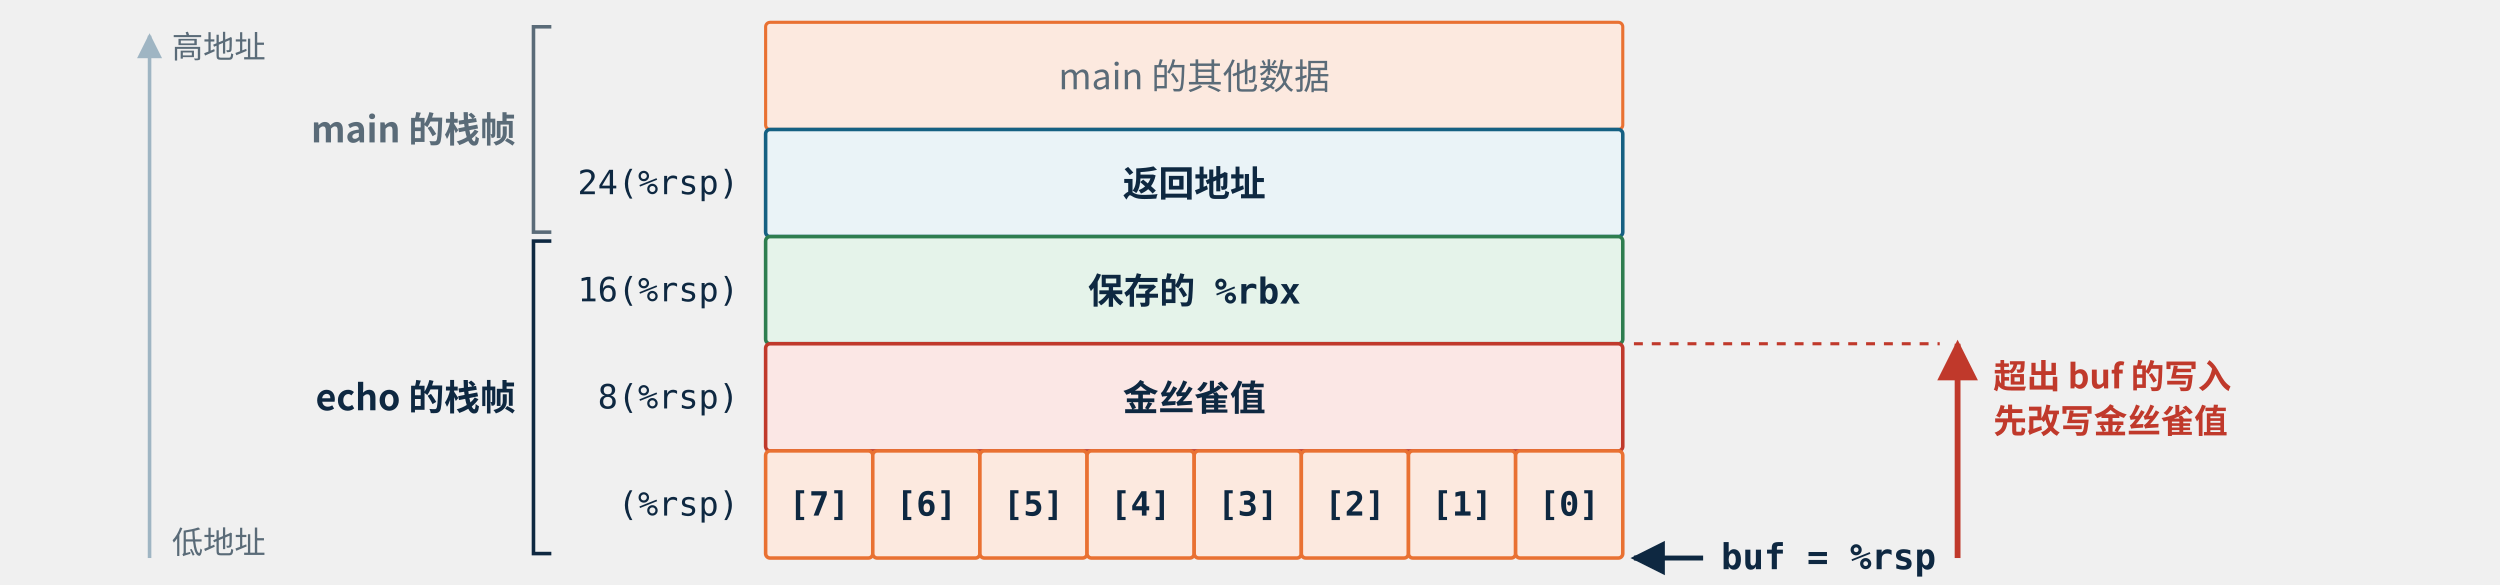
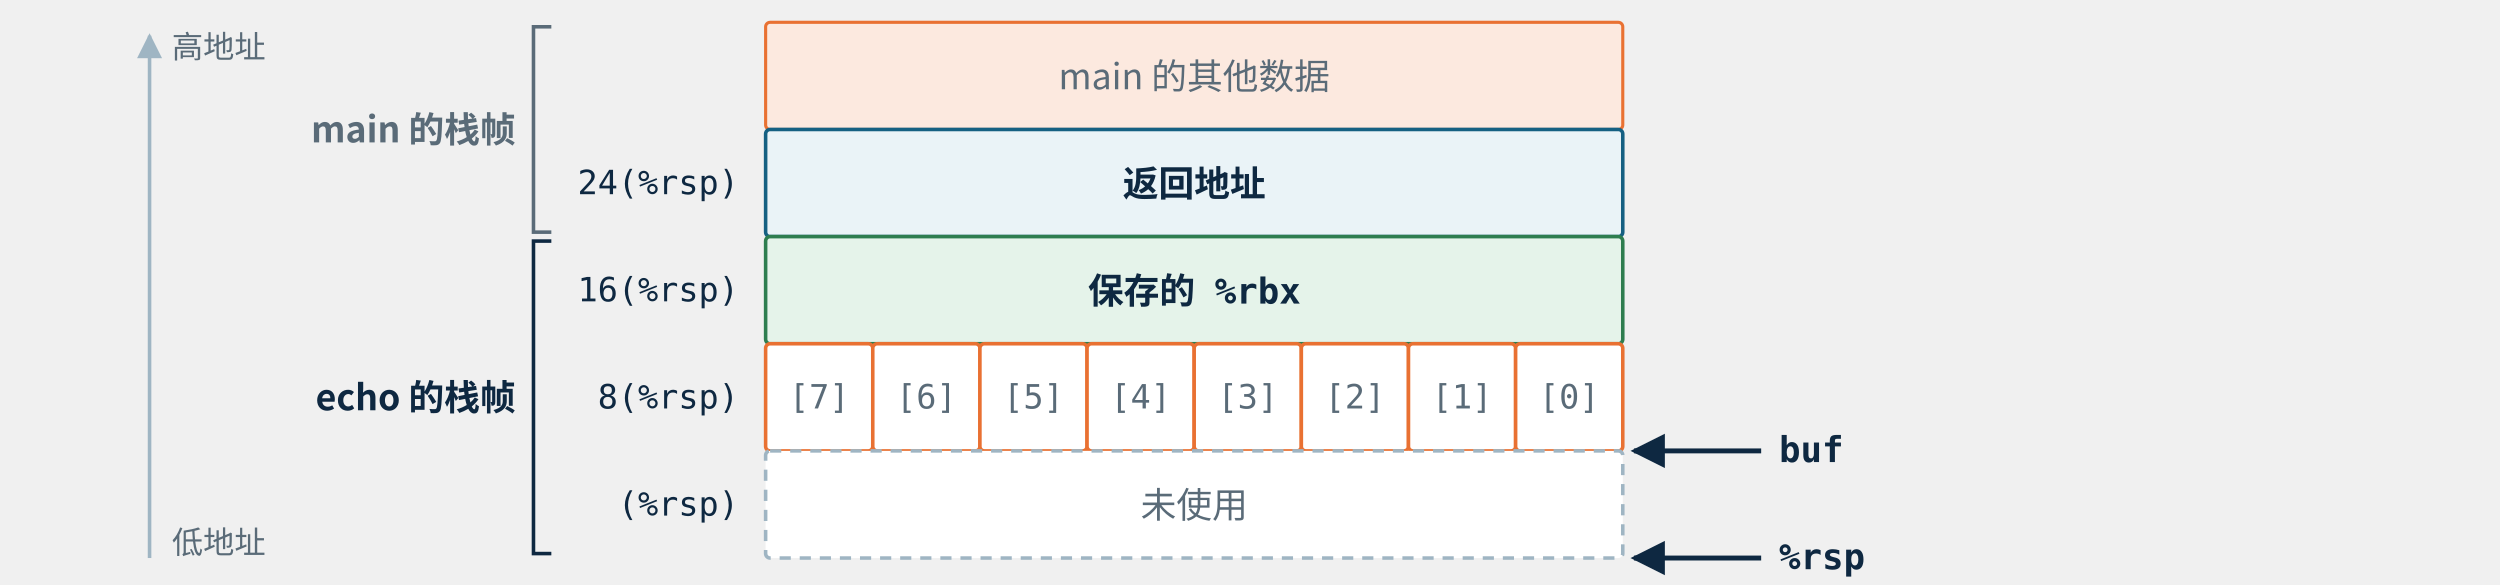
<svg xmlns="http://www.w3.org/2000/svg" viewBox="-43 0 1120 262" width="1120" height="262">
  <defs>
    <marker id="ah-156082" viewBox="0 0 10 10" refX="9" refY="5" markerWidth="7" markerHeight="7" orient="auto-start-reverse">
      <path d="M0,0 L10,5 L0,10 z" fill="#156082" />
    </marker>
    <marker id="ah-e97132" viewBox="0 0 10 10" refX="9" refY="5" markerWidth="7" markerHeight="7" orient="auto-start-reverse">
      <path d="M0,0 L10,5 L0,10 z" fill="#e97132" />
    </marker>
    <marker id="ah-0e2841" viewBox="0 0 10 10" refX="9" refY="5" markerWidth="7" markerHeight="7" orient="auto-start-reverse">
      <path d="M0,0 L10,5 L0,10 z" fill="#0e2841" />
    </marker>
    <marker id="ah-2e7d4f" viewBox="0 0 10 10" refX="9" refY="5" markerWidth="7" markerHeight="7" orient="auto-start-reverse">
      <path d="M0,0 L10,5 L0,10 z" fill="#2e7d4f" />
    </marker>
    <marker id="ah-c0392b" viewBox="0 0 10 10" refX="9" refY="5" markerWidth="7" markerHeight="7" orient="auto-start-reverse">
      <path d="M0,0 L10,5 L0,10 z" fill="#c0392b" />
    </marker>
    <marker id="ah-5a6b78" viewBox="0 0 10 10" refX="9" refY="5" markerWidth="7" markerHeight="7" orient="auto-start-reverse">
      <path d="M0,0 L10,5 L0,10 z" fill="#5a6b78" />
    </marker>
    <marker id="ah-9fb5c3" viewBox="0 0 10 10" refX="9" refY="5" markerWidth="7" markerHeight="7" orient="auto-start-reverse">
      <path d="M0,0 L10,5 L0,10 z" fill="#9fb5c3" />
    </marker>
  </defs>
  <rect x="300.0" y="10.0" width="384.0" height="48.0" rx="2" fill="#fce9df" stroke="#e97132" stroke-width="1.4" />
  <text x="492.0" y="40.0" font-family="PingFang SC, Noto Sans CJK SC, Source Han Sans SC, sans-serif" font-size="16" font-weight="normal" fill="#5a6b78" text-anchor="middle">main 的其他数据</text>
  <rect x="300.0" y="58.0" width="384.0" height="48.0" rx="2" fill="#eaf3f7" stroke="#156082" stroke-width="1.6" />
  <text x="460.0" y="88.0" font-family="PingFang SC, Noto Sans CJK SC, Source Han Sans SC, sans-serif" font-size="16" font-weight="bold" fill="#0e2841" text-anchor="start">返回地址</text>
  <text x="288.0" y="87.0" font-family="SFMono-Regular, Menlo, DejaVu Sans Mono, Consolas, monospace" font-size="15" font-weight="normal" fill="#0e2841" text-anchor="end">24(%rsp)</text>
  <rect x="300.0" y="106.0" width="384.0" height="48.0" rx="2" fill="#e5f3ea" stroke="#2e7d4f" stroke-width="1.6" />
  <text x="444.4" y="136.0" font-family="PingFang SC, Noto Sans CJK SC, Source Han Sans SC, sans-serif" font-size="16" font-weight="bold" fill="#0e2841" text-anchor="start">保存的 </text>
  <text x="501.2" y="136.0" font-family="SFMono-Regular, Menlo, DejaVu Sans Mono, Consolas, monospace" font-size="16" font-weight="bold" fill="#0e2841" text-anchor="start">%rbx</text>
  <text x="288.0" y="135.0" font-family="SFMono-Regular, Menlo, DejaVu Sans Mono, Consolas, monospace" font-size="15" font-weight="normal" fill="#0e2841" text-anchor="end">16(%rsp)</text>
-   <rect x="300.0" y="154.0" width="384.0" height="48.0" rx="2" fill="#fbe7e5" stroke="#c0392b" stroke-width="1.6" />
-   <text x="460.0" y="184.0" font-family="PingFang SC, Noto Sans CJK SC, Source Han Sans SC, sans-serif" font-size="16" font-weight="bold" fill="#0e2841" text-anchor="start">金丝雀值</text>
+   <rect x="300.0" y="154.0" width="48.0" height="48.0" rx="2" fill="#ffffff" stroke="#e97132" stroke-width="1.6" />
+   <text x="324.0" y="183.0" font-family="SFMono-Regular, Menlo, DejaVu Sans Mono, Consolas, monospace" font-size="15" font-weight="normal" fill="#5a6b78" text-anchor="middle">[7]</text>
+   <rect x="348.0" y="154.0" width="48.0" height="48.0" rx="2" fill="#ffffff" stroke="#e97132" stroke-width="1.6" />
+   <text x="372.0" y="183.0" font-family="SFMono-Regular, Menlo, DejaVu Sans Mono, Consolas, monospace" font-size="15" font-weight="normal" fill="#5a6b78" text-anchor="middle">[6]</text>
+   <rect x="396.0" y="154.0" width="48.0" height="48.0" rx="2" fill="#ffffff" stroke="#e97132" stroke-width="1.6" />
+   <text x="420.0" y="183.0" font-family="SFMono-Regular, Menlo, DejaVu Sans Mono, Consolas, monospace" font-size="15" font-weight="normal" fill="#5a6b78" text-anchor="middle">[5]</text>
+   <rect x="444.0" y="154.0" width="48.0" height="48.0" rx="2" fill="#ffffff" stroke="#e97132" stroke-width="1.6" />
+   <text x="468.0" y="183.0" font-family="SFMono-Regular, Menlo, DejaVu Sans Mono, Consolas, monospace" font-size="15" font-weight="normal" fill="#5a6b78" text-anchor="middle">[4]</text>
+   <rect x="492.0" y="154.0" width="48.0" height="48.0" rx="2" fill="#ffffff" stroke="#e97132" stroke-width="1.6" />
+   <text x="516.0" y="183.0" font-family="SFMono-Regular, Menlo, DejaVu Sans Mono, Consolas, monospace" font-size="15" font-weight="normal" fill="#5a6b78" text-anchor="middle">[3]</text>
+   <rect x="540.0" y="154.0" width="48.0" height="48.0" rx="2" fill="#ffffff" stroke="#e97132" stroke-width="1.6" />
+   <text x="564.0" y="183.0" font-family="SFMono-Regular, Menlo, DejaVu Sans Mono, Consolas, monospace" font-size="15" font-weight="normal" fill="#5a6b78" text-anchor="middle">[2]</text>
+   <rect x="588.0" y="154.0" width="48.0" height="48.0" rx="2" fill="#ffffff" stroke="#e97132" stroke-width="1.6" />
+   <text x="612.0" y="183.0" font-family="SFMono-Regular, Menlo, DejaVu Sans Mono, Consolas, monospace" font-size="15" font-weight="normal" fill="#5a6b78" text-anchor="middle">[1]</text>
+   <rect x="636.0" y="154.0" width="48.0" height="48.0" rx="2" fill="#ffffff" stroke="#e97132" stroke-width="1.6" />
+   <text x="660.0" y="183.0" font-family="SFMono-Regular, Menlo, DejaVu Sans Mono, Consolas, monospace" font-size="15" font-weight="normal" fill="#5a6b78" text-anchor="middle">[0]</text>
  <text x="288.0" y="183.0" font-family="SFMono-Regular, Menlo, DejaVu Sans Mono, Consolas, monospace" font-size="15" font-weight="normal" fill="#0e2841" text-anchor="end">8(%rsp)</text>
-   <rect x="300.0" y="202.0" width="48.0" height="48.0" rx="2" fill="#fce9df" stroke="#e97132" stroke-width="1.6" />
-   <text x="324.0" y="231.0" font-family="SFMono-Regular, Menlo, DejaVu Sans Mono, Consolas, monospace" font-size="15" font-weight="bold" fill="#0e2841" text-anchor="middle">[7]</text>
-   <rect x="348.0" y="202.0" width="48.0" height="48.0" rx="2" fill="#fce9df" stroke="#e97132" stroke-width="1.6" />
-   <text x="372.0" y="231.0" font-family="SFMono-Regular, Menlo, DejaVu Sans Mono, Consolas, monospace" font-size="15" font-weight="bold" fill="#0e2841" text-anchor="middle">[6]</text>
-   <rect x="396.0" y="202.0" width="48.0" height="48.0" rx="2" fill="#fce9df" stroke="#e97132" stroke-width="1.6" />
-   <text x="420.0" y="231.0" font-family="SFMono-Regular, Menlo, DejaVu Sans Mono, Consolas, monospace" font-size="15" font-weight="bold" fill="#0e2841" text-anchor="middle">[5]</text>
-   <rect x="444.0" y="202.0" width="48.0" height="48.0" rx="2" fill="#fce9df" stroke="#e97132" stroke-width="1.6" />
-   <text x="468.0" y="231.0" font-family="SFMono-Regular, Menlo, DejaVu Sans Mono, Consolas, monospace" font-size="15" font-weight="bold" fill="#0e2841" text-anchor="middle">[4]</text>
-   <rect x="492.0" y="202.0" width="48.0" height="48.0" rx="2" fill="#fce9df" stroke="#e97132" stroke-width="1.6" />
-   <text x="516.0" y="231.0" font-family="SFMono-Regular, Menlo, DejaVu Sans Mono, Consolas, monospace" font-size="15" font-weight="bold" fill="#0e2841" text-anchor="middle">[3]</text>
-   <rect x="540.0" y="202.0" width="48.0" height="48.0" rx="2" fill="#fce9df" stroke="#e97132" stroke-width="1.6" />
-   <text x="564.0" y="231.0" font-family="SFMono-Regular, Menlo, DejaVu Sans Mono, Consolas, monospace" font-size="15" font-weight="bold" fill="#0e2841" text-anchor="middle">[2]</text>
-   <rect x="588.0" y="202.0" width="48.0" height="48.0" rx="2" fill="#fce9df" stroke="#e97132" stroke-width="1.6" />
-   <text x="612.0" y="231.0" font-family="SFMono-Regular, Menlo, DejaVu Sans Mono, Consolas, monospace" font-size="15" font-weight="bold" fill="#0e2841" text-anchor="middle">[1]</text>
-   <rect x="636.0" y="202.0" width="48.0" height="48.0" rx="2" fill="#fce9df" stroke="#e97132" stroke-width="1.6" />
-   <text x="660.0" y="231.0" font-family="SFMono-Regular, Menlo, DejaVu Sans Mono, Consolas, monospace" font-size="15" font-weight="bold" fill="#0e2841" text-anchor="middle">[0]</text>
+   <rect x="300.0" y="202.0" width="384.0" height="48.0" rx="2" fill="#ffffff" stroke="#9fb5c3" stroke-width="1.6" stroke-dasharray="5 4" />
+   <text x="468.0" y="232.0" font-family="PingFang SC, Noto Sans CJK SC, Source Han Sans SC, sans-serif" font-size="16" font-weight="normal" fill="#5a6b78" text-anchor="start">未使用</text>
  <text x="288.0" y="231.0" font-family="SFMono-Regular, Menlo, DejaVu Sans Mono, Consolas, monospace" font-size="15" font-weight="normal" fill="#0e2841" text-anchor="end">(%rsp)</text>
  <path d="M 204.0 12.0 L 196.0 12.0 L 196.0 104.0 L 204.0 104.0" fill="none" stroke="#5a6b78" stroke-width="1.6" />
  <text x="188.0" y="63.8" font-family="PingFang SC, Noto Sans CJK SC, Source Han Sans SC, sans-serif" font-size="16" font-weight="bold" fill="#5a6b78" text-anchor="end">main 的栈帧</text>
  <path d="M 204.0 108.0 L 196.0 108.0 L 196.0 248.0 L 204.0 248.0" fill="none" stroke="#0e2841" stroke-width="1.6" />
  <text x="188.0" y="183.8" font-family="PingFang SC, Noto Sans CJK SC, Source Han Sans SC, sans-serif" font-size="16" font-weight="bold" fill="#0e2841" text-anchor="end">echo 的栈帧</text>
  <line x1="24.0" y1="250.0" x2="24.0" y2="16.0" stroke="#9fb5c3" stroke-width="1.6" marker-end="url(#ah-9fb5c3)" />
  <text x="34.0" y="26.0" font-family="PingFang SC, Noto Sans CJK SC, Source Han Sans SC, sans-serif" font-size="14" font-weight="normal" fill="#5a6b78" text-anchor="start">高地址</text>
  <text x="34.0" y="248.0" font-family="PingFang SC, Noto Sans CJK SC, Source Han Sans SC, sans-serif" font-size="14" font-weight="normal" fill="#5a6b78" text-anchor="start">低地址</text>
-   <line x1="720.0" y1="250.0" x2="689.0" y2="250.0" stroke="#0e2841" stroke-width="2.2" marker-end="url(#ah-0e2841)" />
-   <text x="728.0" y="255.0" font-family="SFMono-Regular, Menlo, DejaVu Sans Mono, Consolas, monospace" font-size="16" font-weight="bold" fill="#0e2841" text-anchor="start">buf = %rsp</text>
-   <line x1="834.0" y1="250.0" x2="834.0" y2="154.0" stroke="#c0392b" stroke-width="2.6" marker-end="url(#ah-c0392b)" />
-   <line x1="689.0" y1="154.0" x2="826.0" y2="154.0" stroke="#c0392b" stroke-width="1.4" stroke-dasharray="4 4" />
-   <text x="850.0" y="174.0" font-family="PingFang SC, Noto Sans CJK SC, Source Han Sans SC, sans-serif" font-size="15" font-weight="bold" fill="#c0392b" text-anchor="start">超出 buf 的写入</text>
-   <text x="850.0" y="194.0" font-family="PingFang SC, Noto Sans CJK SC, Source Han Sans SC, sans-serif" font-size="15" font-weight="bold" fill="#c0392b" text-anchor="start">先改写金丝雀值</text>
+   <line x1="746.0" y1="202.0" x2="689.0" y2="202.0" stroke="#0e2841" stroke-width="2.2" marker-end="url(#ah-0e2841)" />
+   <text x="754.0" y="207.0" font-family="SFMono-Regular, Menlo, DejaVu Sans Mono, Consolas, monospace" font-size="16" font-weight="bold" fill="#0e2841" text-anchor="start">buf</text>
+   <line x1="746.0" y1="250.0" x2="689.0" y2="250.0" stroke="#0e2841" stroke-width="2.2" marker-end="url(#ah-0e2841)" />
+   <text x="754.0" y="255.0" font-family="SFMono-Regular, Menlo, DejaVu Sans Mono, Consolas, monospace" font-size="16" font-weight="bold" fill="#0e2841" text-anchor="start">%rsp</text>
</svg>
